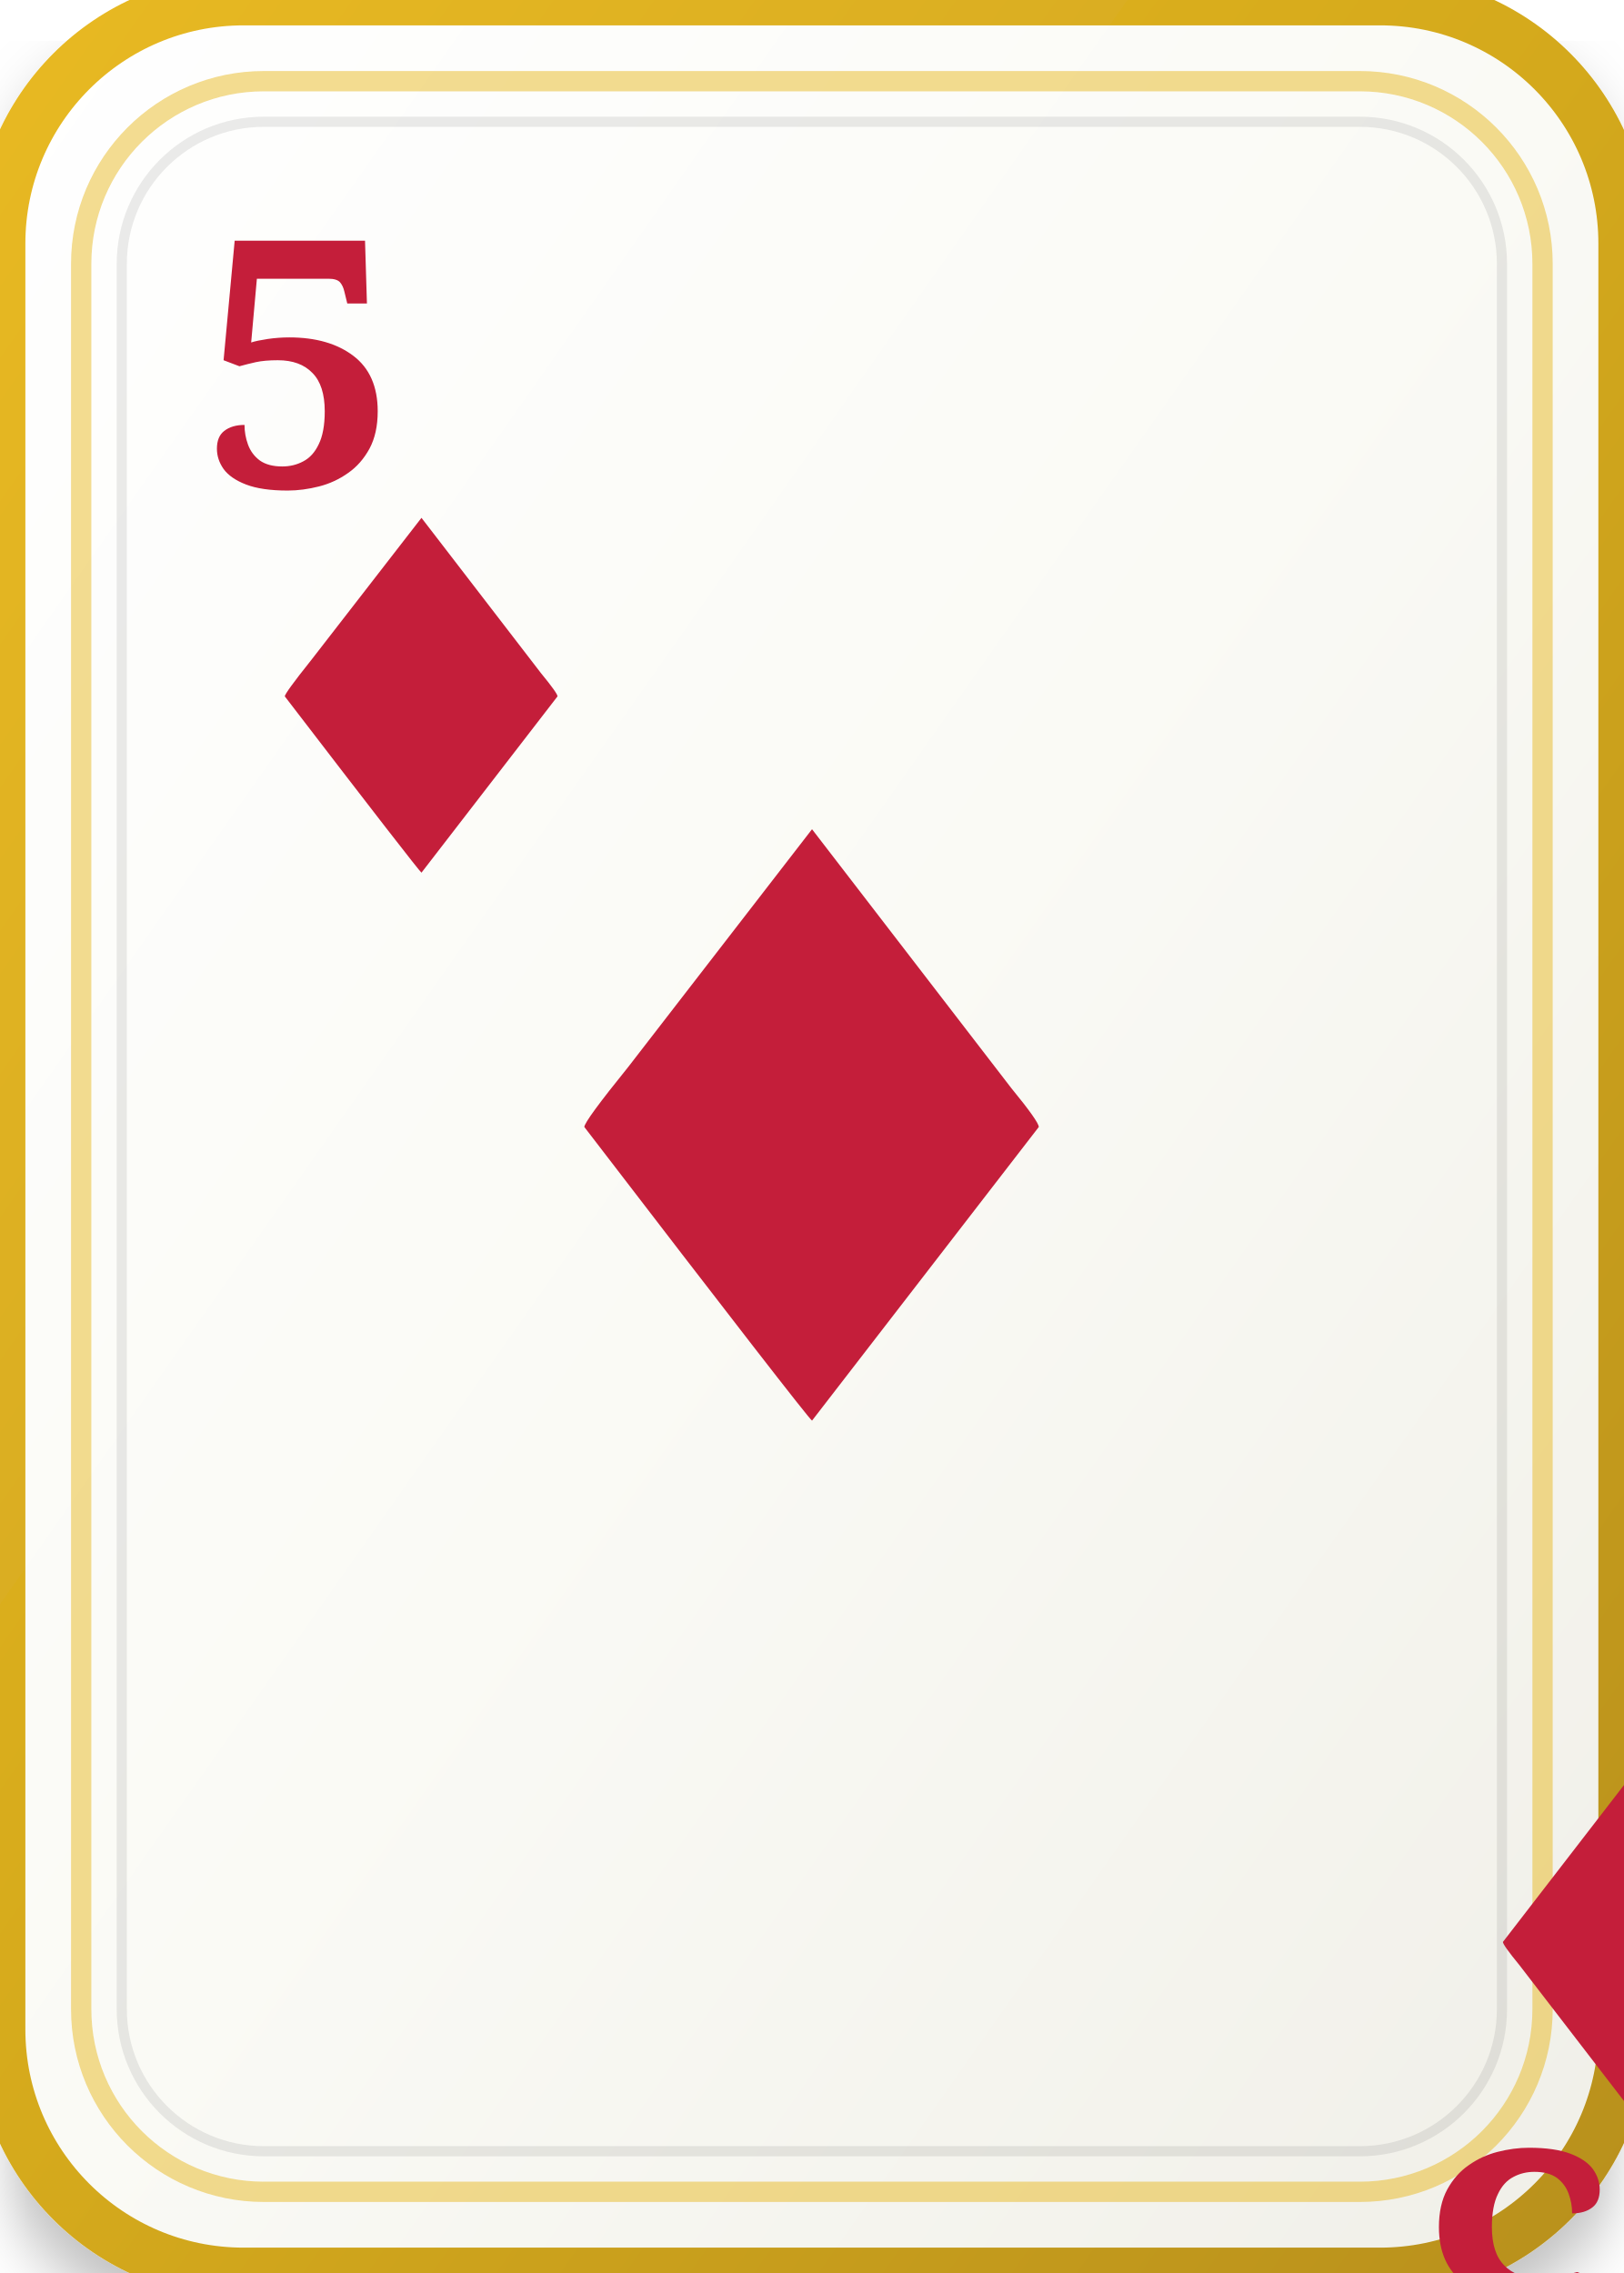
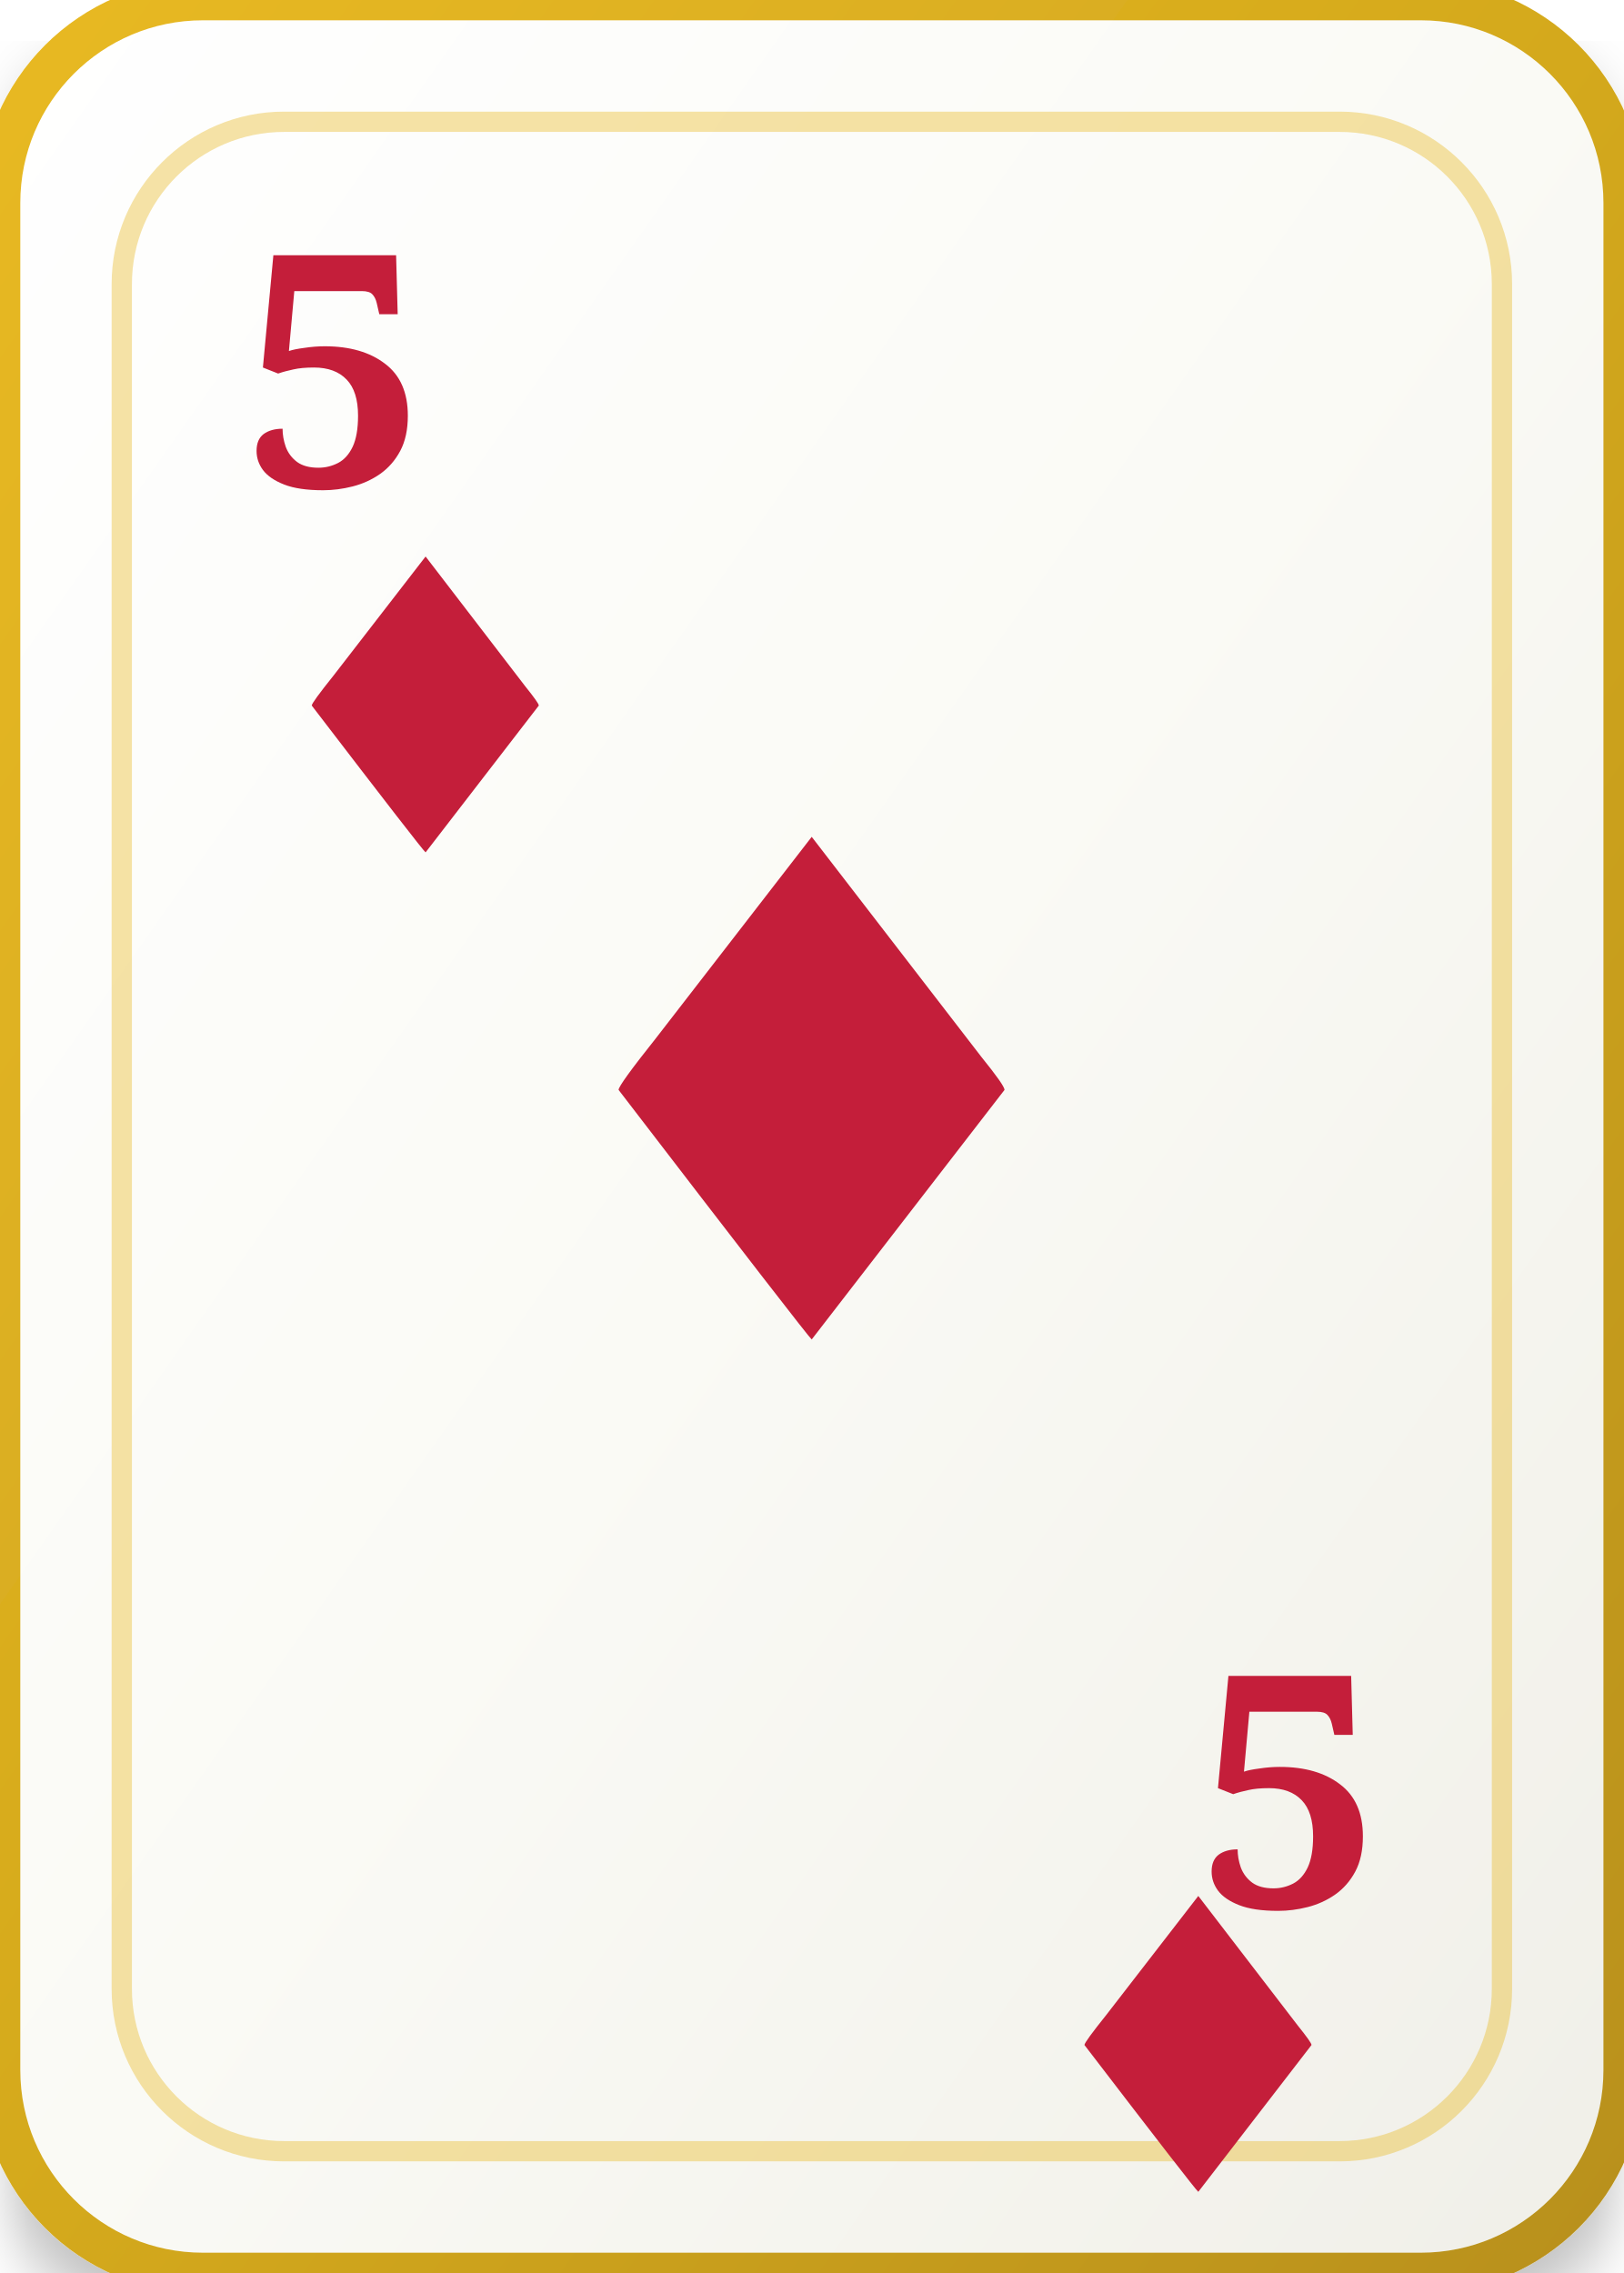
<svg xmlns="http://www.w3.org/2000/svg" viewBox="0 0 80 112" width="80" height="112">
  <defs>
    <linearGradient id="face" x1="0%" y1="0%" x2="100%" y2="100%">
      <stop offset="0%" style="stop-color:#fff" />
      <stop offset="50%" style="stop-color:#fafaf5" />
      <stop offset="100%" style="stop-color:#f0efe8" />
    </linearGradient>
    <linearGradient id="goldEdge" x1="0%" y1="0%" x2="100%" y2="100%">
      <stop offset="0%" style="stop-color:#e8b923" />
      <stop offset="50%" style="stop-color:#d4a91e" />
      <stop offset="100%" style="stop-color:#b8901a" />
    </linearGradient>
    <filter id="shadow" x="-10%" y="-10%" width="120%" height="120%">
      <feDropShadow dx="0" dy="2" stdDeviation="1.5" flood-color="#000" flood-opacity="0.25" />
    </filter>
  </defs>
-   <rect width="80" height="112" rx="12" ry="12" fill="url(#face)" stroke="url(#goldEdge)" stroke-width="2.5" filter="url(#shadow)" />
-   <rect x="4" y="4" width="72" height="104" rx="9" fill="none" stroke="#e8b923" stroke-width="1" opacity="0.5" />
-   <rect x="6" y="6" width="68" height="100" rx="7" fill="none" stroke="rgba(0,0,0,0.08)" stroke-width="0.5" />
-   <text x="10" y="24" font-family="Georgia, serif" font-size="17" font-weight="bold" fill="#c41e3a">5</text>
-   <text x="10" y="43" font-family="Georgia, serif" font-size="24" fill="#c41e3a">♦</text>
-   <text x="40" y="70" font-family="Georgia, serif" font-size="40" fill="#c41e3a" text-anchor="middle" font-weight="bold">♦</text>
-   <text x="70" y="106" font-family="Georgia, serif" font-size="17" font-weight="bold" fill="#c41e3a" text-anchor="end" transform="rotate(180 70 106)">5</text>
-   <text x="70" y="87" font-family="Georgia, serif" font-size="24" fill="#c41e3a" text-anchor="end" transform="rotate(180 70 87)">♦</text>
+   <rect width="80" height="112" rx="10" ry="10" fill="url(#face)" stroke="url(#goldEdge)" stroke-width="2" filter="url(#shadow)" />
+   <rect x="6" y="6" width="68" height="100" rx="8" fill="none" stroke="#e8b923" stroke-width="1" opacity="0.4" />
+   <text x="12" y="24" font-family="Georgia, serif" font-size="16" font-weight="bold" fill="#c41e3a">5</text>
+   <text x="12" y="42" font-family="Georgia, serif" font-size="20" fill="#c41e3a">♦</text>
+   <text x="40" y="66" font-family="Georgia, serif" font-size="34" fill="#c41e3a" text-anchor="middle" font-weight="bold">♦</text>
+   <text x="68" y="94" font-family="Georgia, serif" font-size="16" font-weight="bold" fill="#c41e3a" text-anchor="end">5</text>
+   <text x="68" y="108" font-family="Georgia, serif" font-size="20" fill="#c41e3a" text-anchor="end">♦</text>
</svg>
